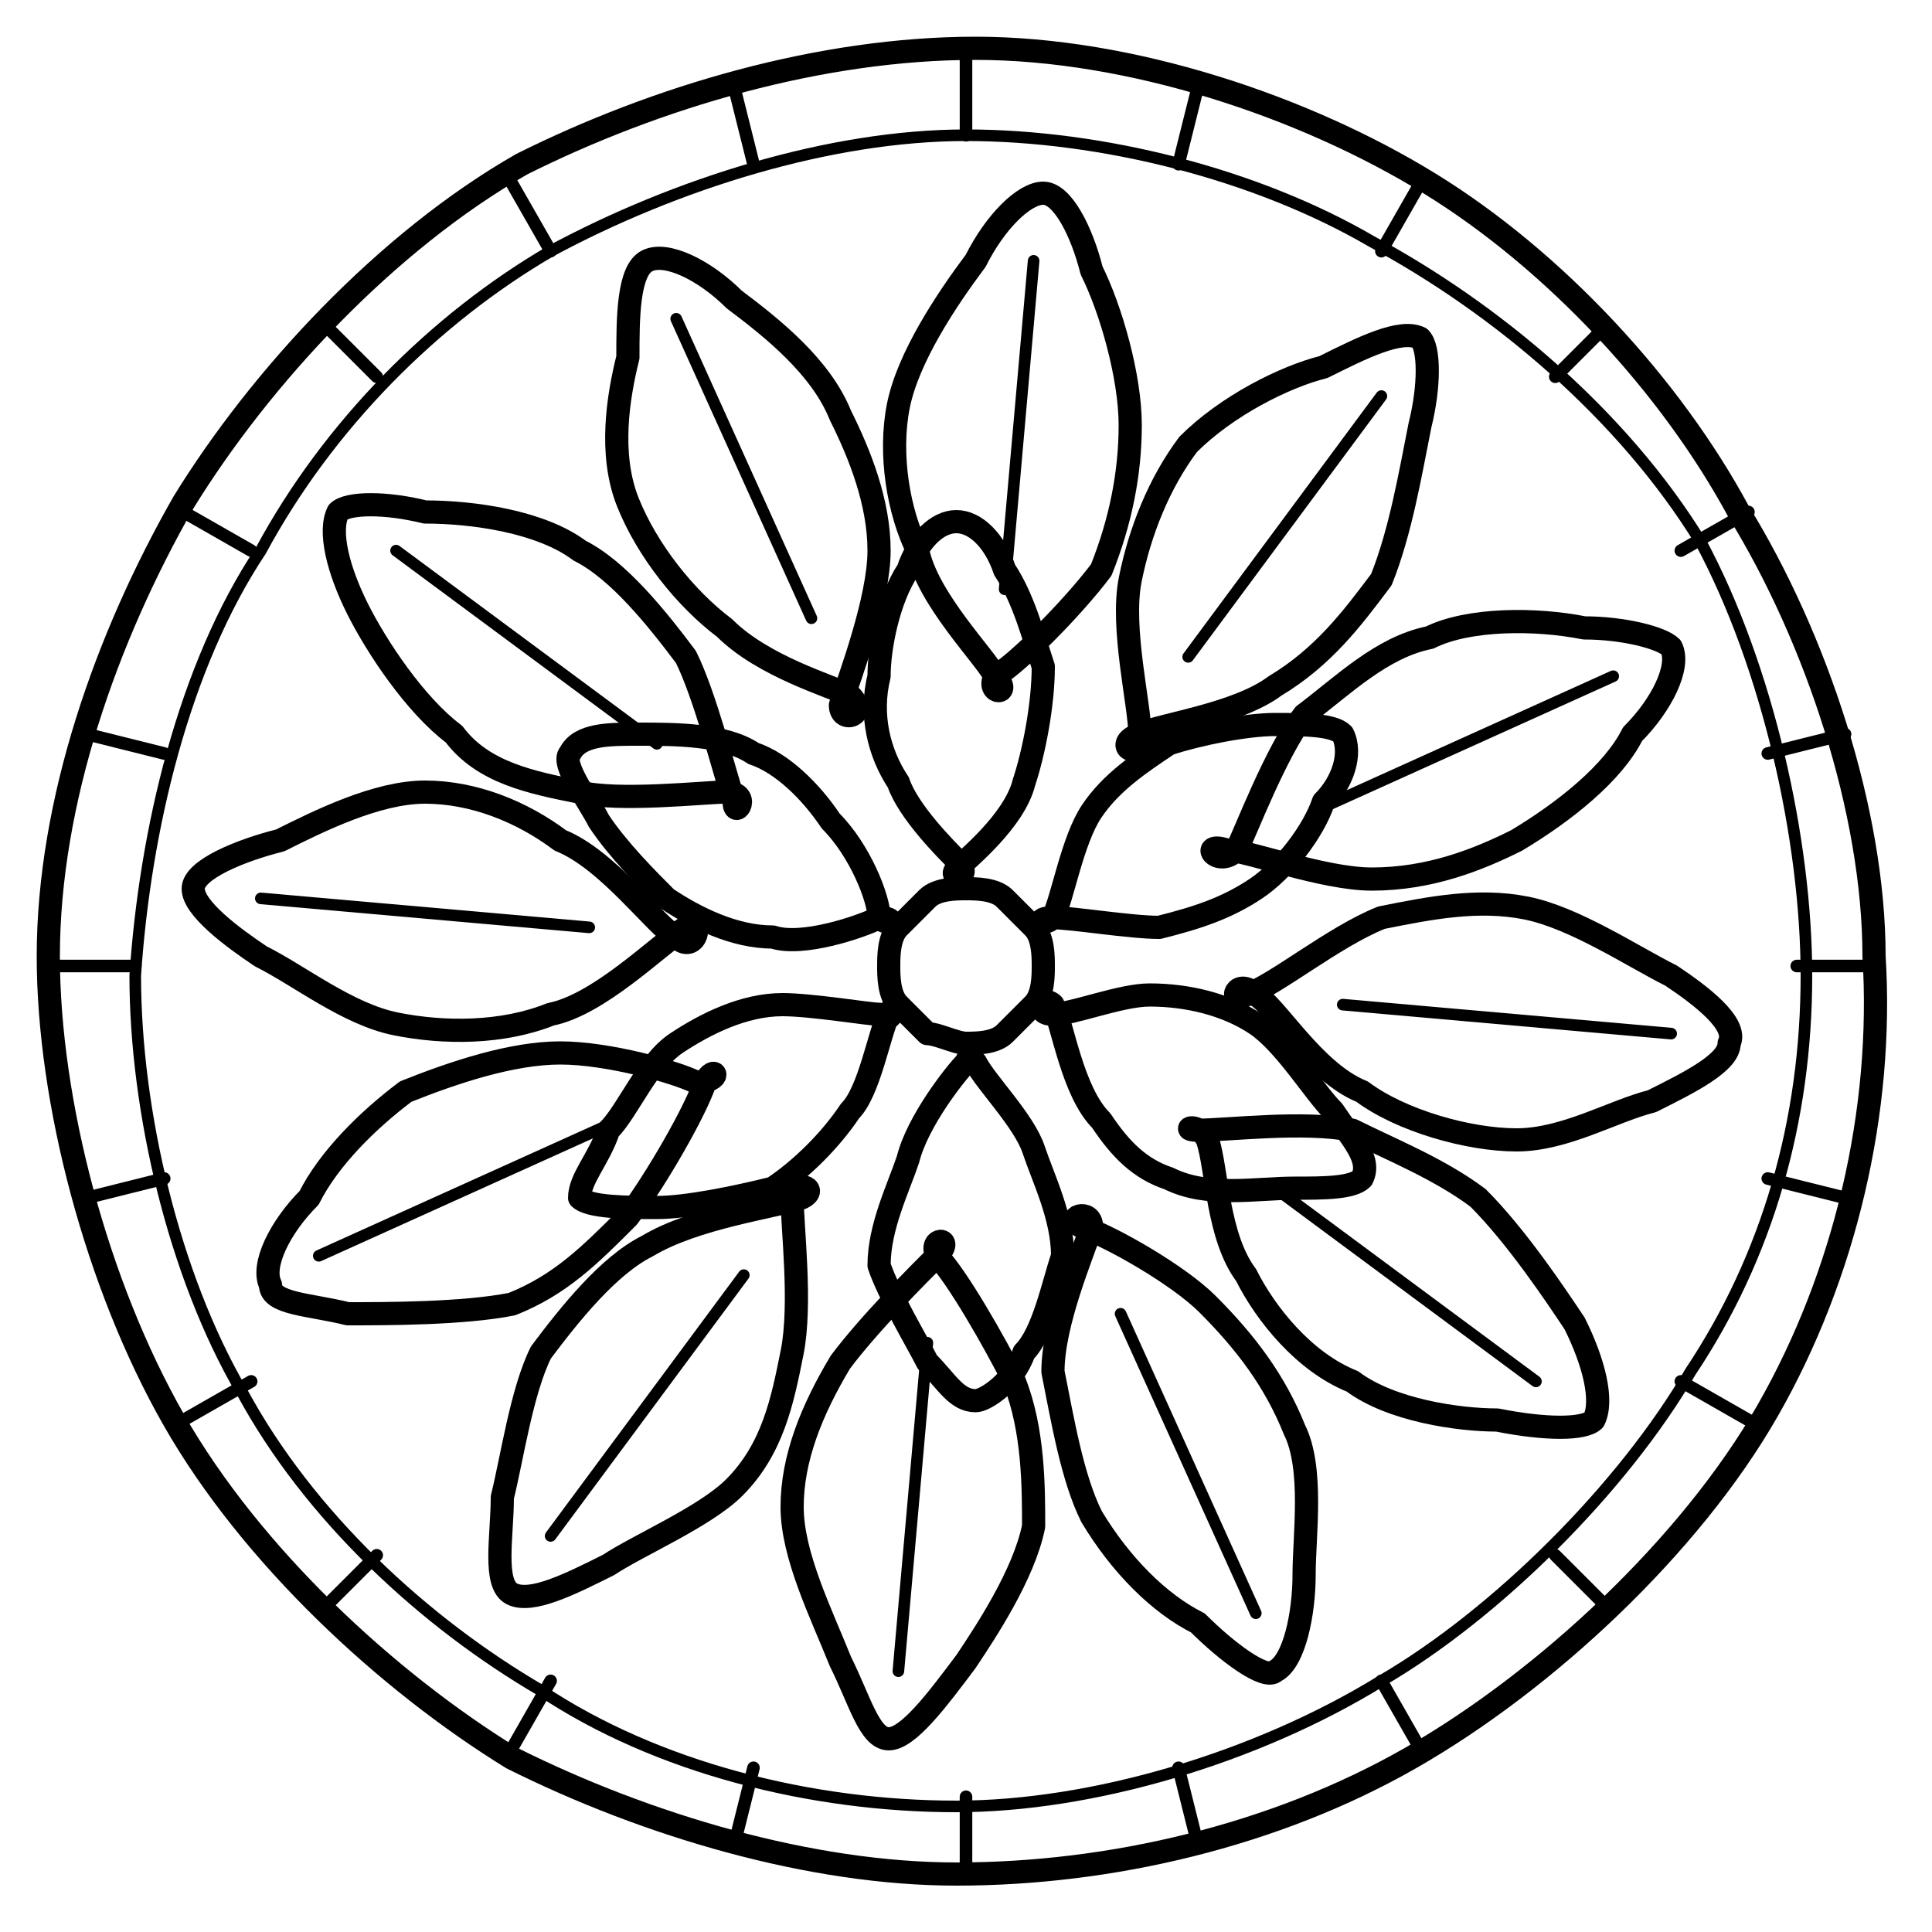
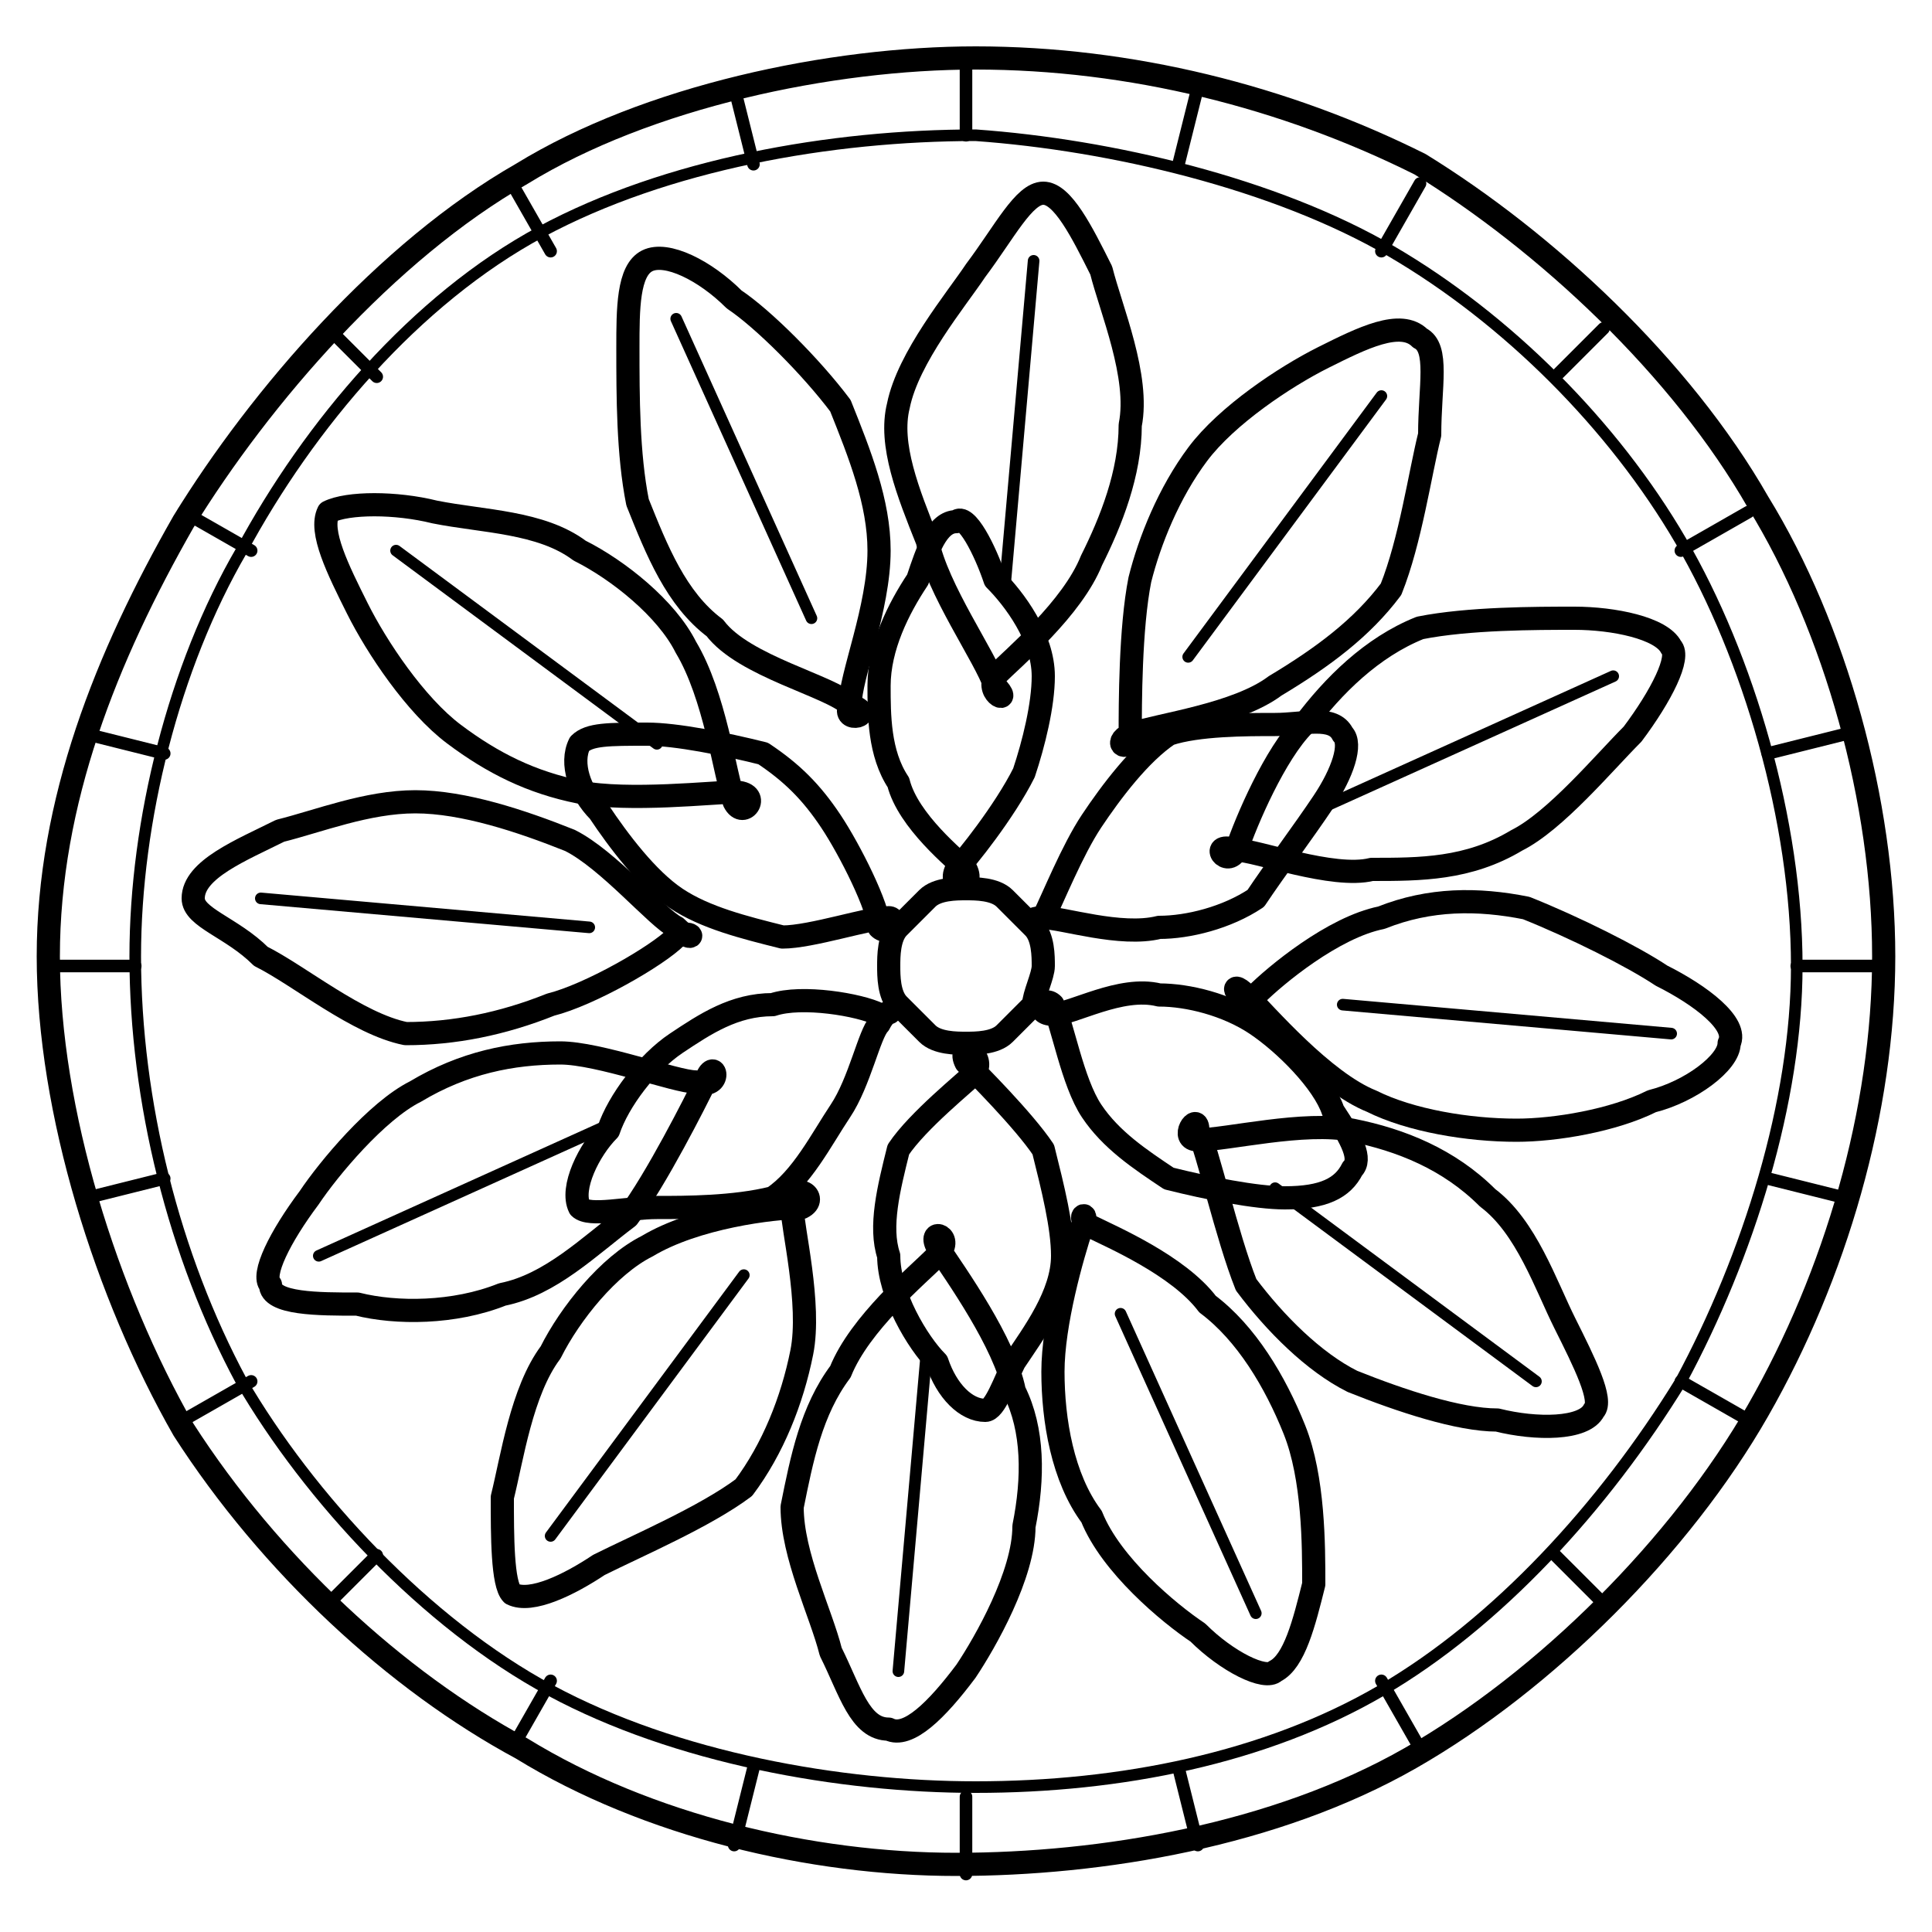
<svg xmlns="http://www.w3.org/2000/svg" viewBox="0 0 200 200" fill="none" stroke="currentColor" stroke-linecap="round" stroke-linejoin="round" aria-hidden="true" focusable="false">
-   <path d="M194 99C195 115 191 132 183 146C175 160 160 174 146 182C132 190 115 194 99 194C84 194 67 189 53 182C40 174 26 161 18 147C10 133 5 114 5 99C5 83 11 66 19 52C27 39 40 25 54 17C68 10 85 5 101 5C117 5 135 11 148 19C161 27 173 40 180 53C188 66 194 84 194 99Z" stroke-width="2.4" />
-   <path d="M187 101C187 116 183 130 175 142C168 154 155 167 143 174C130 182 113 187 99 187C84 187 68 183 56 175C44 168 32 157 25 144C18 132 14 115 14 101C15 86 19 69 27 57C34 44 45 33 57 26C70 19 86 14 100 14C114 14 130 18 142 25C155 32 168 43 176 56C183 69 187 87 187 101Z" stroke-width="1.2" />
+   <path d="M195 99C195 115 190 132 182 146C174 160 160 174 146 182C132 190 114 193 99 193C84 193 67 189 54 181C41 174 28 162 19 148C11 134 5 115 5 99C5 83 11 68 19 54C27 41 40 26 54 18C67 10 86 6 101 6C117 6 133 10 147 17C160 25 174 38 182 52C190 65 195 83 195 99Z" stroke-width="2.4" />
+   <path d="M186 100C186 114 181 130 174 143C166 156 155 168 143 175C131 182 116 185 101 185C87 185 70 182 57 175C44 168 32 155 25 143C18 130 14 114 14 99C14 85 18 69 25 57C32 44 43 31 56 24C69 17 86 14 101 14C115 15 132 19 144 26C156 33 167 44 174 56C181 68 186 85 186 100Z" stroke-width="1.2" />
  <line x1="186" y1="100" x2="194" y2="100" stroke-width="1.3" />
  <line x1="183" y1="122" x2="191" y2="124" stroke-width="1.3" />
  <line x1="174" y1="143" x2="181" y2="147" stroke-width="1.3" />
  <line x1="161" y1="161" x2="166" y2="166" stroke-width="1.3" />
  <line x1="143" y1="174" x2="147" y2="181" stroke-width="1.3" />
  <line x1="122" y1="183" x2="124" y2="191" stroke-width="1.3" />
  <line x1="100" y1="186" x2="100" y2="194" stroke-width="1.3" />
  <line x1="78" y1="183" x2="76" y2="191" stroke-width="1.3" />
  <line x1="57" y1="174" x2="53" y2="181" stroke-width="1.3" />
  <line x1="39" y1="161" x2="34" y2="166" stroke-width="1.3" />
  <line x1="26" y1="143" x2="19" y2="147" stroke-width="1.3" />
  <line x1="17" y1="122" x2="9" y2="124" stroke-width="1.3" />
  <line x1="14" y1="100" x2="6" y2="100" stroke-width="1.3" />
  <line x1="17" y1="78" x2="9" y2="76" stroke-width="1.3" />
  <line x1="26" y1="57" x2="19" y2="53" stroke-width="1.3" />
  <line x1="39" y1="39" x2="34" y2="34" stroke-width="1.3" />
  <line x1="57" y1="26" x2="53" y2="19" stroke-width="1.3" />
  <line x1="78" y1="17" x2="76" y2="9" stroke-width="1.3" />
  <line x1="100" y1="14" x2="100" y2="6" stroke-width="1.3" />
  <line x1="122" y1="17" x2="124" y2="9" stroke-width="1.3" />
  <line x1="143" y1="26" x2="147" y2="19" stroke-width="1.3" />
  <line x1="161" y1="39" x2="166" y2="34" stroke-width="1.3" />
  <line x1="174" y1="57" x2="181" y2="53" stroke-width="1.3" />
  <line x1="183" y1="78" x2="191" y2="76" stroke-width="1.3" />
-   <path d="M129 103C132 102 138 97 143 95C148 94 153 93 158 94C163 95 169 99 173 101C176 103 180 106 179 108C179 110 175 112 171 114C167 115 162 118 157 118C152 118 145 116 141 113C136 111 132 104 130 103C128 101 127 104 129 103Z" stroke-width="2.4" />
+   <path d="M130 103C132 101 138 96 143 95C148 93 153 93 158 94C163 96 169 99 172 101C176 103 180 106 179 108C179 110 175 113 171 114C167 116 161 117 157 117C152 117 146 116 142 114C137 112 131 105 129 103C127 101 128 104 130 103Z" stroke-width="2.4" />
  <line x1="139" y1="104" x2="173" y2="107" stroke-width="1.2" />
-   <path d="M124 117C127 117 135 116 140 117C144 119 149 121 153 124C157 128 161 134 163 137C165 141 166 145 165 147C164 148 160 148 155 147C151 147 144 146 140 143C135 141 131 136 129 132C126 128 126 121 125 118C124 116 122 117 124 117Z" stroke-width="2.4" />
+   <path d="M124 118C127 118 135 116 140 117C145 118 150 120 154 124C158 127 160 133 162 137C164 141 166 145 165 146C164 148 159 148 155 147C151 147 145 145 140 143C136 141 132 137 129 133C127 128 125 119 124 117C124 115 122 118 124 118Z" stroke-width="2.4" />
  <line x1="132" y1="123" x2="159" y2="143" stroke-width="1.2" />
-   <path d="M112 127C115 128 122 132 125 135C129 139 132 143 134 148C136 152 135 159 135 163C135 167 134 172 132 173C131 174 127 171 124 168C120 166 116 162 113 157C111 153 110 147 109 142C109 137 112 130 113 127C113 125 110 126 112 127Z" stroke-width="2.4" />
+   <path d="M113 127C115 128 122 131 125 135C129 138 132 143 134 148C136 153 136 160 136 164C135 168 134 172 132 173C131 174 127 172 124 169C121 167 115 162 113 157C110 153 109 147 109 142C109 137 111 130 112 127C113 125 111 126 113 127Z" stroke-width="2.4" />
  <line x1="116" y1="136" x2="130" y2="167" stroke-width="1.2" />
-   <path d="M97 130C99 132 103 139 105 143C107 148 107 154 107 158C106 163 102 169 100 172C97 176 94 180 92 180C90 180 89 176 87 172C85 167 82 161 82 156C82 151 84 146 87 141C90 137 95 132 97 130C99 128 96 128 97 130Z" stroke-width="2.4" />
+   <path d="M97 129C99 132 104 139 105 144C107 148 107 153 106 158C106 163 102 170 100 173C97 177 94 180 92 179C89 179 88 175 86 171C85 167 82 161 82 156C83 151 84 146 87 142C89 137 95 132 97 130C99 128 96 127 97 129Z" stroke-width="2.4" />
  <line x1="96" y1="139" x2="93" y2="173" stroke-width="1.2" />
-   <path d="M82 124C82 127 83 135 82 140C81 145 80 150 76 154C73 157 66 160 63 162C59 164 55 166 53 165C51 164 52 159 52 155C53 151 54 144 56 140C59 136 63 131 67 129C72 126 80 125 83 124C85 123 82 122 82 124Z" stroke-width="2.4" />
+   <path d="M82 125C82 127 84 135 83 140C82 145 80 150 77 154C73 157 66 160 62 162C59 164 55 166 53 165C52 164 52 159 52 155C53 151 54 144 57 140C59 136 63 131 67 129C72 126 80 125 83 125C85 124 82 122 82 125Z" stroke-width="2.4" />
  <line x1="77" y1="132" x2="57" y2="159" stroke-width="1.2" />
-   <path d="M73 112C72 115 68 122 65 126C61 130 58 133 53 135C48 136 40 136 36 136C32 135 28 135 28 133C27 131 29 127 32 124C34 120 38 116 42 113C47 111 53 109 58 109C63 109 70 111 72 112C75 112 74 110 73 112Z" stroke-width="2.4" />
+   <path d="M73 112C72 114 68 122 65 126C61 129 57 133 52 134C47 136 41 136 37 135C33 135 28 135 28 133C27 132 29 128 32 124C34 121 39 115 43 113C48 110 53 109 58 109C62 109 70 112 72 112C75 113 74 109 73 112Z" stroke-width="2.4" />
  <line x1="64" y1="116" x2="33" y2="130" stroke-width="1.2" />
-   <path d="M71 96C68 98 62 104 57 105C52 107 46 107 41 106C36 105 31 101 27 99C24 97 20 94 20 92C20 90 25 88 29 87C33 85 39 82 44 82C49 82 54 84 58 87C63 89 68 96 70 97C72 99 73 95 71 96Z" stroke-width="2.4" />
+   <path d="M70 97C68 99 61 103 57 104C52 106 47 107 42 107C37 106 31 101 27 99C24 96 20 95 20 93C20 90 25 88 29 86C33 85 38 83 43 83C48 83 54 85 59 87C63 89 68 95 70 96C72 98 72 96 70 97Z" stroke-width="2.4" />
  <line x1="61" y1="96" x2="27" y2="93" stroke-width="1.2" />
-   <path d="M75 82C73 82 64 83 60 82C55 81 50 80 47 76C43 73 39 67 37 63C35 59 34 55 35 53C36 52 40 52 44 53C49 53 56 54 60 57C64 59 68 64 71 68C73 72 75 80 76 83C76 85 78 82 75 82Z" stroke-width="2.4" />
+   <path d="M76 82C74 82 65 83 60 82C55 81 51 79 47 76C43 73 39 67 37 63C35 59 33 55 34 53C36 52 41 52 45 53C50 54 56 54 60 57C64 59 69 63 71 67C74 72 75 80 76 83C77 85 79 82 76 82Z" stroke-width="2.4" />
  <line x1="68" y1="77" x2="41" y2="57" stroke-width="1.2" />
-   <path d="M88 72C86 71 79 69 75 65C71 62 67 57 65 52C63 47 64 41 65 37C65 33 65 28 67 27C69 26 73 28 76 31C80 34 85 38 87 43C89 47 91 52 91 57C91 62 88 70 87 73C87 75 90 74 88 72Z" stroke-width="2.4" />
+   <path d="M88 73C86 71 77 69 74 65C70 62 68 57 66 52C65 47 65 41 65 36C65 32 65 28 67 27C69 26 73 28 76 31C79 33 84 38 87 42C89 47 91 52 91 57C91 63 88 70 88 73C87 75 91 74 88 73Z" stroke-width="2.4" />
  <line x1="84" y1="64" x2="70" y2="33" stroke-width="1.2" />
-   <path d="M103 70C102 68 96 62 95 57C93 53 92 47 93 42C94 37 98 31 101 27C103 23 106 20 108 20C110 20 112 24 113 28C115 32 117 39 117 44C117 49 116 54 114 59C111 63 105 69 103 70C102 72 105 72 103 70Z" stroke-width="2.4" />
+   <path d="M103 71C102 68 97 61 96 56C94 51 92 46 93 42C94 37 99 31 101 28C104 24 106 20 108 20C110 20 112 24 114 28C115 32 118 39 117 44C117 49 115 54 113 58C111 63 105 68 103 70C102 72 105 73 103 71Z" stroke-width="2.4" />
  <line x1="104" y1="61" x2="107" y2="27" stroke-width="1.2" />
-   <path d="M118 76C118 73 116 65 117 60C118 55 120 50 123 46C127 42 133 39 137 38C141 36 145 34 147 35C148 36 148 40 147 44C146 49 145 55 143 60C140 64 137 68 132 71C128 74 120 75 118 76C115 77 118 79 118 76Z" stroke-width="2.4" />
+   <path d="M117 76C117 73 117 65 118 60C119 56 121 51 124 47C127 43 133 39 137 37C141 35 145 33 147 35C149 36 148 40 148 45C147 49 146 56 144 61C141 65 137 68 132 71C128 74 120 75 117 76C115 77 117 78 117 76Z" stroke-width="2.4" />
  <line x1="123" y1="68" x2="143" y2="41" stroke-width="1.2" />
-   <path d="M128 88C129 86 132 78 135 74C139 71 143 67 148 66C152 64 159 64 164 65C168 65 172 66 173 67C174 69 172 73 169 76C167 80 162 84 157 87C153 89 148 91 142 91C137 91 129 88 127 88C124 87 126 90 128 88Z" stroke-width="2.4" />
+   <path d="M128 88C129 85 132 78 135 75C138 71 142 67 147 65C152 64 159 64 163 64C167 64 172 65 173 67C174 68 172 72 169 76C166 79 161 85 157 87C152 90 147 90 142 90C138 91 130 88 128 88C125 87 127 90 128 88Z" stroke-width="2.4" />
  <line x1="136" y1="84" x2="167" y2="70" stroke-width="1.2" />
-   <path d="M109 105C111 105 116 103 119 103C123 103 127 104 130 106C133 108 136 113 138 115C140 118 142 120 141 122C140 123 137 123 134 123C130 123 125 124 121 122C118 121 116 119 114 116C111 113 110 106 109 104C108 103 107 105 109 105Z" stroke-width="2.4" />
-   <path d="M101 110C102 112 106 116 107 119C108 122 110 126 110 130C109 133 108 138 106 140C105 143 102 145 101 145C99 145 98 143 96 141C95 139 92 134 91 131C91 127 93 123 94 120C95 116 99 111 100 110C101 108 100 109 101 110Z" stroke-width="2.4" />
-   <path d="M92 105C91 107 90 113 88 115C86 118 83 121 80 123C76 124 71 125 68 125C65 125 61 125 60 124C60 122 62 120 63 117C65 115 67 110 70 108C73 106 77 104 81 104C84 104 90 105 91 105C93 106 92 104 92 105Z" stroke-width="2.4" />
-   <path d="M91 95C89 96 83 98 80 97C76 97 72 95 69 93C67 91 64 88 62 85C61 83 58 79 59 78C60 76 63 76 66 76C70 76 75 76 78 78C81 79 84 82 86 85C89 88 91 93 91 95C92 96 93 95 91 95Z" stroke-width="2.4" />
-   <path d="M99 89C98 88 94 84 93 81C91 78 90 74 91 70C91 67 92 62 94 59C95 56 97 54 99 54C101 54 103 56 104 59C106 62 107 66 108 69C108 73 107 78 106 81C105 85 100 89 99 90C98 91 101 91 99 89Z" stroke-width="2.4" />
-   <path d="M109 95C110 93 111 87 113 84C115 81 118 79 121 77C124 76 129 75 132 75C135 75 138 75 139 76C140 78 139 81 137 83C136 86 133 90 130 92C127 94 124 95 120 96C117 96 111 95 109 95C107 95 108 96 109 95Z" stroke-width="2.4" />
-   <path d="M108 100C108 101 108 103 107 104C106 105 105 106 104 107C103 108 101 108 100 108C99 108 97 107 96 107C95 106 94 105 93 104C92 103 92 101 92 100C92 99 92 97 93 96C94 95 95 94 96 93C97 92 99 92 100 92C101 92 103 92 104 93C105 94 106 95 107 96C108 97 108 99 108 100Z" stroke-width="2.4" />
+   <path d="M109 105C111 105 116 102 120 103C123 103 127 104 130 106C133 108 137 112 138 115C140 118 141 120 140 121C139 123 137 124 133 124C130 124 125 123 121 122C118 120 115 118 113 115C111 112 110 106 109 104C108 103 107 105 109 105Z" stroke-width="2.4" />
+   <path d="M100 110C101 111 106 116 108 119C109 123 110 127 110 130C110 134 107 138 105 141C104 143 103 146 102 146C100 146 98 144 97 141C95 139 92 134 92 130C91 127 92 123 93 119C95 116 100 112 101 111C102 109 99 108 100 110Z" stroke-width="2.4" />
+   <path d="M91 106C90 107 89 112 87 115C85 118 83 122 80 124C76 125 71 125 68 125C65 125 61 126 60 125C59 123 61 119 63 117C64 114 67 110 70 108C73 106 76 104 80 104C83 103 89 104 91 105C93 105 92 104 91 106Z" stroke-width="2.4" />
+   <path d="M92 95C90 95 84 97 81 97C77 96 73 95 70 93C67 91 64 87 62 84C60 82 59 79 60 77C61 76 63 76 67 76C70 76 75 77 79 78C82 80 84 82 86 85C88 88 91 94 91 96C92 97 93 95 92 95Z" stroke-width="2.4" />
+   <path d="M100 90C99 89 94 85 93 81C91 78 91 74 91 71C91 67 93 63 95 60C96 57 97 54 99 54C100 53 102 57 103 60C105 62 108 66 108 70C108 73 107 77 106 80C104 84 100 89 99 90C98 92 101 92 100 90Z" stroke-width="2.4" />
+   <path d="M108 95C109 93 111 88 113 85C115 82 118 78 121 76C124 75 129 75 132 75C135 75 138 74 139 76C140 77 139 80 137 83C135 86 132 90 130 93C127 95 123 96 120 96C116 97 110 95 108 95C106 95 107 96 108 95Z" stroke-width="2.4" />
+   <path d="M108 100C108 101 107 103 107 104C106 105 105 106 104 107C103 108 101 108 100 108C99 108 97 108 96 107C95 106 94 105 93 104C92 103 92 101 92 100C92 99 92 97 93 96C94 95 95 94 96 93C97 92 99 92 100 92C101 92 103 92 104 93C105 94 106 95 107 96C108 97 108 99 108 100Z" stroke-width="2.4" />
</svg>
